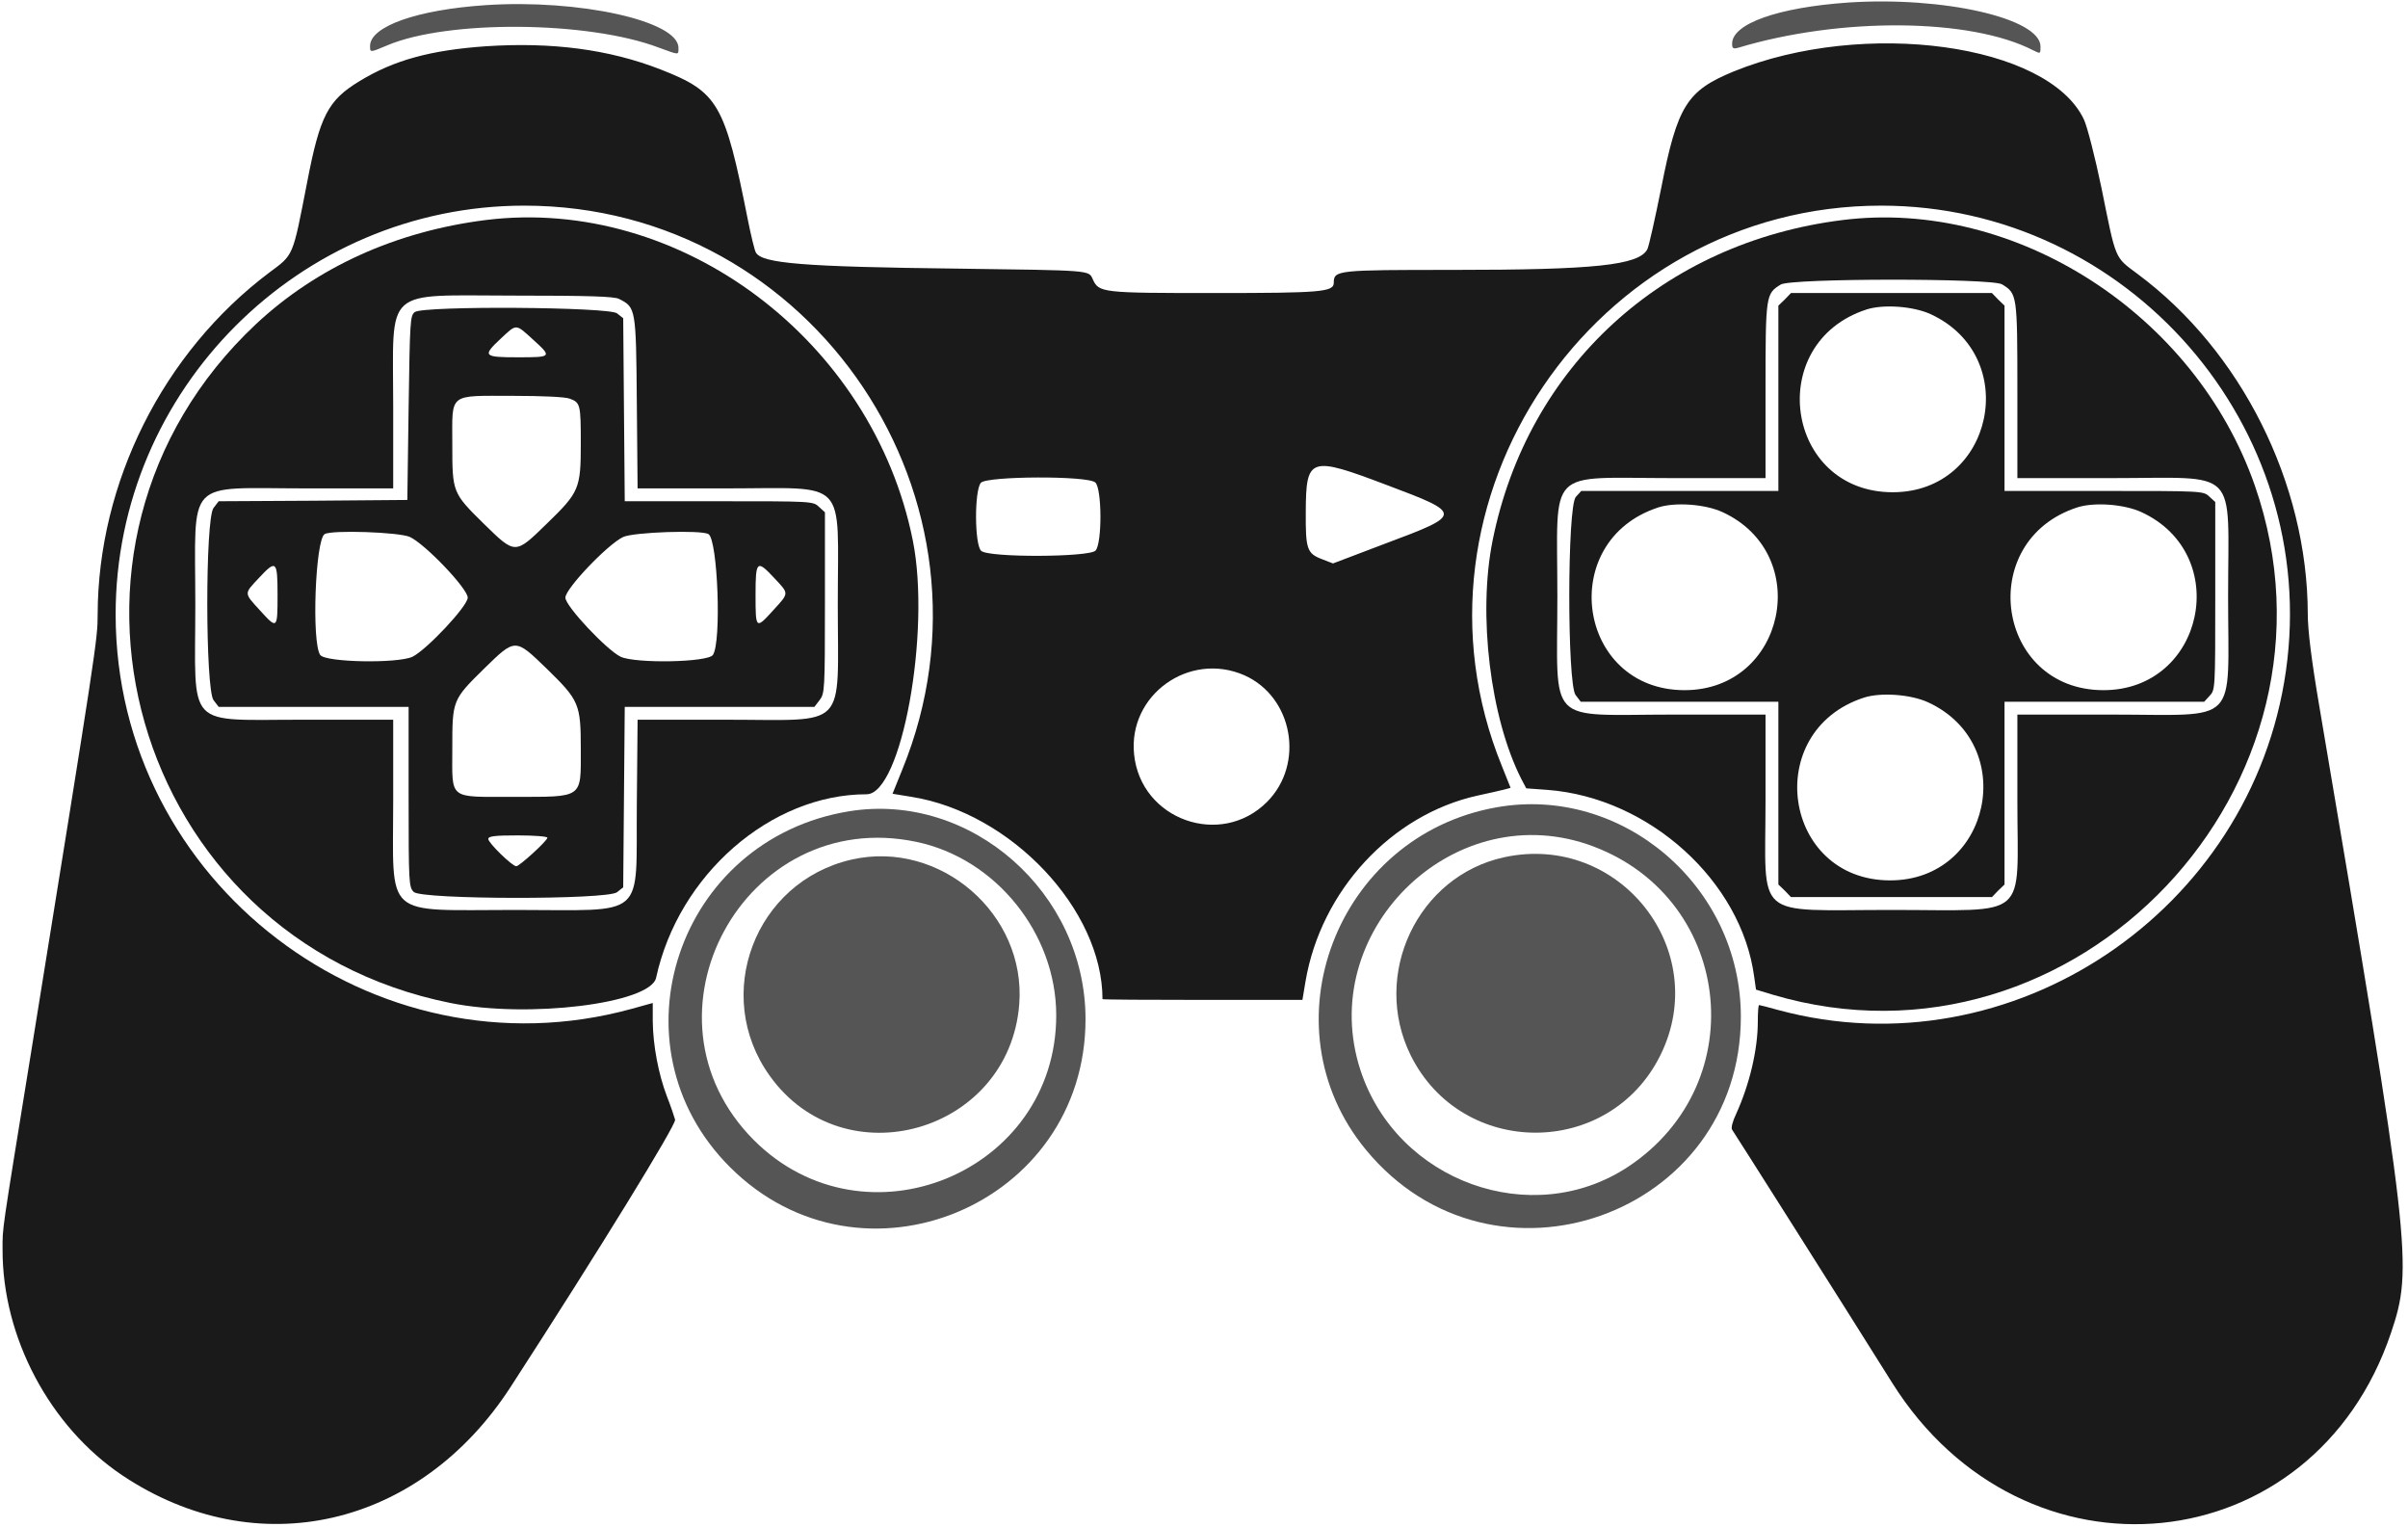
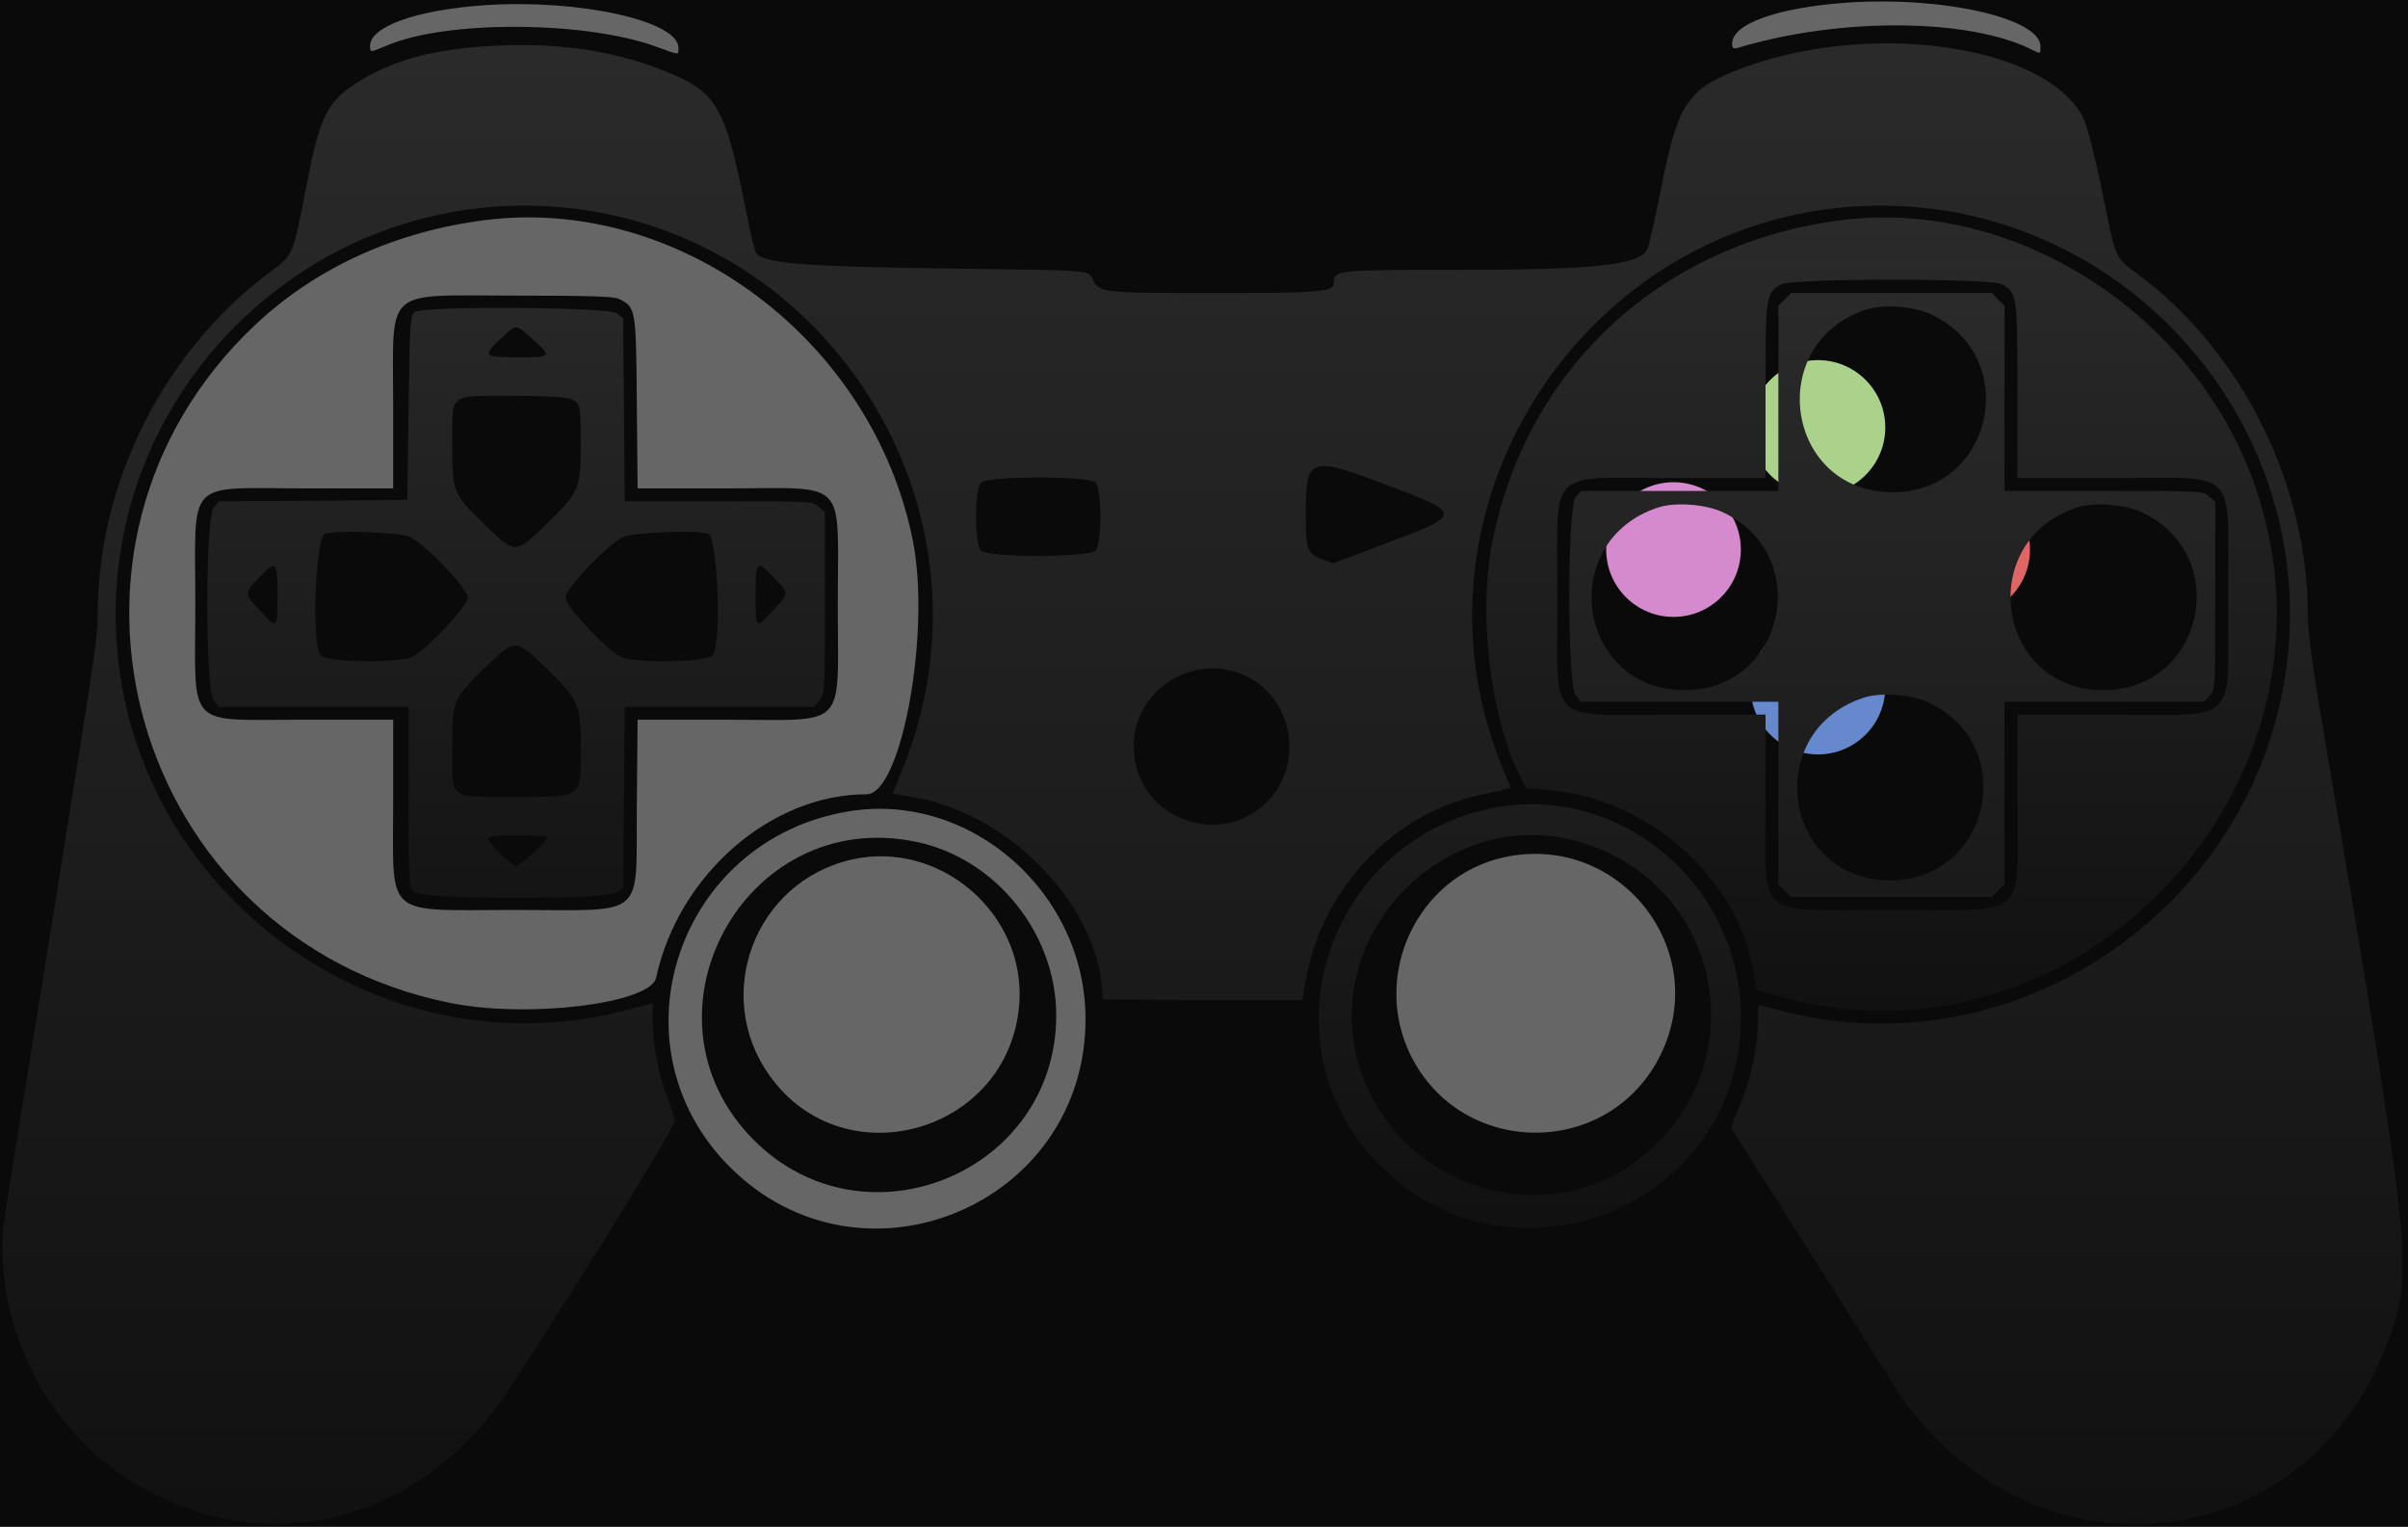
<svg xmlns="http://www.w3.org/2000/svg" width="1249.333" height="792" viewBox="0 0 937 594">
-   <path fill="#555" d="M719 1c-27.1 1.9-45 8.2-45 16 0 1.8.4 2.1 2.3 1.6 39.8-12 90.5-11.6 114.9 1C794 21 794 21 794 18.1c0-11-37.9-19.6-75-17.1M189 2c-26.9 1.8-45 8.3-45 15.9 0 2.6-.1 2.6 6.8-.3 23.5-9.9 78-9.5 105.5.9 8.2 3 7.7 3 7.7.1 0-10.5-38.8-19-75-16.6" />
-   <path fill="#1a1a1a" d="M189 18c-21.4 1.5-35.7 5.4-49 13.5C127.6 39 124.5 45 119.5 71c-5.7 29.2-5.1 27.9-14.8 35.1-41.2 31-66.6 81.6-66.7 133 0 9.7-.4 12.2-26 170.9C.4 481.6 1 477.2 1 486.1c-.1 34.2 18.4 68.9 46.5 87.8 52.3 35 115.8 20.5 151.3-34.5 34.9-53.9 64.3-101.8 63.9-103.8-.3-1.1-1.7-5.3-3.2-9.1-3.3-8.7-5.4-19.8-5.5-29.2v-7.1l-8.3 2.3C145.5 420 45 343.3 45 239c0-87.4 71.6-159 159-159 112.6 0 189.7 115 147.1 219.4l-3.8 9.4 7.4 1.2c38.8 6.2 74.3 43.9 74.3 78.7 0 .2 17.5.3 38.9.3h38.9l1.2-7.2c6-35.3 33.4-64.9 67-72.3 4.1-.9 8.7-1.9 10.2-2.3l2.6-.7-3.4-8.5C542.4 194.8 620.1 80 732 80c96.1 0 171 86.1 157.5 181-13.3 93.7-106.9 156.3-197.3 132-4-1.1-7.4-2-7.7-2s-.5 2.9-.5 6.4c0 10.9-3.2 24.5-8.5 36.1-1.3 2.7-2 5.4-1.5 6 .6.8 42.7 67.2 62.3 98.5 51.2 81.5 163.9 70.2 194.1-19.5 8.6-25.5 7.8-32.9-27.9-243.7-3.1-18.2-4.5-29.7-4.5-36-.1-50.8-25.9-102.3-66.2-132.2-9.1-6.8-8.3-5-14.1-33.6-2.5-12-5.5-23.7-6.8-26.5C797 17 725.3 7.2 674.6 27.8c-18.2 7.5-21.9 13.3-28.2 45.4-2.4 11.9-4.8 22.7-5.4 23.8-3.3 6.2-20.6 8-75.7 8-45 0-46.3.1-46.3 5 0 3.6-5 4-46.5 4-43.9 0-44.9-.1-47.3-5.4-1.6-3.5-.2-3.4-52.7-4.1-59.7-.7-76.1-2-78.4-6.3-.5-.9-1.9-6.7-3.1-12.7-9-45.3-11.5-49.7-34-58.5-20-7.8-42.3-10.7-68-9m350.9 170.8c29.3 11 29.3 11.4-.4 22.5l-20.8 7.9-4.4-1.7c-5.7-2.2-6.3-3.9-6.2-18.3.1-21.5 1.5-21.9 31.8-10.4m-113.7-1.1c2.6 2.3 2.7 23.6.1 26.5-2.4 2.6-41.6 2.8-44.5.1-2.6-2.3-2.7-23.6-.1-26.5 2.4-2.6 41.6-2.8 44.5-.1m58 75c18.9 8.4 23.6 34.5 8.8 49.3-18 18-49.1 6.9-51.7-18.5-2.4-23.1 21.4-40.2 42.9-30.8" />
-   <path fill="#1a1a1a" d="M189 85.6c-34.9 4.4-65.6 18.3-89.3 40.4-92.3 86.5-48.6 239.3 75.6 264.2 30.2 6.1 77.8.2 80-9.8 8.7-40.1 44.6-71.4 81.9-71.4 13.6 0 25.1-63.2 18-98.7C339.6 132.4 264.7 76.2 189 85.6m51.9 30.7c6.5 3.3 6.6 3.5 6.9 40.3l.3 33.4h34.5c48 0 43.4-4.7 43.4 45 0 49.6 4.5 45-43.4 45h-34.5l-.3 32.9c-.4 45.3 4.5 41.1-47.3 41.1-51.9 0-47.5 4-47.5-42.5V280h-34.2c-47.3-.1-42.8 4.6-42.8-44.8 0-49.9-4.5-45.2 43-45.2h34v-32c0-47.1-4.5-43 47.5-43 28.2 0 38.6.3 40.4 1.3" />
-   <path fill="#1a1a1a" d="M161.4 121.4c-1.8 1.4-1.9 3.3-2.4 37.3l-.5 35.8-36.7.3-36.7.2-2 2.6c-3.3 4.1-3.2 70.7 0 74.8l2 2.6H159v35c0 33.7.1 35.1 2 37 3 3 75.4 3.1 79.1.1l2.4-1.9.3-35.1.3-35.1h73.8l2-2.6c2-2.6 2.1-3.8 2.1-37.9v-35.2l-2.3-2.1c-2.3-2.2-2.7-2.2-39-2.2h-36.6l-.3-35.6-.3-35.6-2.4-1.9c-3.1-2.5-75.2-3-78.7-.5m46 10.7c7.5 6.8 7.4 6.9-5.9 6.9-13.5 0-13.9-.5-6.5-7.4 6.1-5.7 5.6-5.7 12.4.5m14.3 23c4.1 1.5 4.3 2.2 4.3 17.4 0 17.6-.6 19-13.2 31.2-12.4 12.1-12.2 12.1-24.4.2-12.4-12.2-12.4-12.3-12.4-31.2 0-20.1-1.8-18.7 23.7-18.7 11.1 0 20.3.4 22 1.1m-62.2 53.8c6 2.8 22.5 20.1 22.5 23.6 0 3.3-16 20.3-21.5 23-5.8 2.7-33.9 2.2-35.9-.7-3.4-4.9-1.9-44.7 1.7-47 2.7-1.7 29-.8 33.2 1.1m116.2-1.1c3.6 2.3 5.1 42.1 1.7 47-2 2.9-30.1 3.4-35.9.7-5.5-2.7-21.5-19.7-21.5-23 0-3.5 16.5-20.8 22.5-23.6 4.2-1.9 30.5-2.8 33.2-1.1M108 231.5c0 13.3-.1 13.4-6.9 5.9-6.2-6.8-6.2-6.3-.5-12.4 6.9-7.4 7.4-7 7.4 6.5m193.4-6.5c5.7 6.1 5.7 5.6-.5 12.4-6.8 7.5-6.9 7.4-6.9-5.9 0-13.5.5-13.9 7.4-6.5m-88.6 35.2c12.6 12.3 13.2 13.7 13.2 31.3 0 19.3 1.2 18.5-26.3 18.5-25.5 0-23.7 1.4-23.7-18.7 0-18.9 0-19 12.4-31.2 12.2-11.9 12-11.9 24.4.1m.2 65.7c0 1.2-10.9 11.1-12.1 11.1-1.6 0-10.9-9.1-10.9-10.6 0-1.1 2.5-1.4 11.5-1.4 6.3 0 11.5.4 11.5.9M717 85.6c-69.9 8.7-122.6 57-136.2 124.7-5.8 28.8-.9 69 11.2 92.8l1.9 3.6 8.3.6c39.5 3 75.5 35.5 80.4 72.8l.7 4.9 6.6 2c117.7 34.8 228-81.7 187.5-198.1C854.2 122.3 784.3 77.2 717 85.6m62 25c5.9 3.6 6 4 6 41.3V186h36.5c50.5 0 45.5-5 45.5 46s5 46-45.5 46H785v33.6c0 46.9 5.3 42.4-49 42.4s-49 4.5-49-42.4V278h-36c-49.9 0-45 5-45-46s-4.9-46 45-46h36v-34.1c0-37.2.1-37.6 5.9-41.2 4-2.5 81.9-2.5 86.1-.1" />
-   <path fill="#1a1a1a" d="m694.5 116.5-2.5 2.4V191h-76.7l-2.1 2.3c-3.4 3.6-3.4 72.8-.1 77.1l2 2.6H692v71.1l2.5 2.4 2.4 2.5h78.2l2.4-2.5 2.5-2.4V273h77.7l2.1-2.3c2.2-2.3 2.2-2.7 2.2-38.8v-36.6l-2.3-2.1c-2.3-2.2-2.7-2.2-41-2.2H780v-72.1l-2.5-2.4-2.4-2.5h-78.2zm56.7 5.7c35.7 16.4 24.5 69.3-14.7 69.3-41.8 0-50.2-58.1-10.2-71.1 6.5-2.1 18.1-1.3 24.9 1.8m-81 77c35.7 16.4 24.5 69.3-14.7 69.3-41.8 0-50.2-58.1-10.2-71.1 6.5-2.1 18.1-1.3 24.9 1.8m163 0c35.7 16.4 24.5 69.3-14.7 69.3-41.8 0-50.2-58.1-10.2-71.1 6.5-2.1 18.1-1.3 24.9 1.8m-83 74c35.7 16.4 24.5 69.3-14.7 69.3-41.8 0-50.2-58.1-10.2-71.1 6.5-2.1 18.1-1.3 24.9 1.8" />
-   <path fill="#555" d="M582.2 314.1c-62.2 11.1-90.4 85.1-50.7 133.2 49.4 59.9 145.9 25.6 145.9-51.8 0-50.7-46.2-90.2-95.2-81.4m35.3 14.3c56.4 19.1 65.7 92.7 15.9 125.6-37.4 24.6-89.8 5.7-104-37.6-17.5-53.4 35-105.8 88.1-88" />
-   <path fill="#555" d="M585.3 333.5c-33.7 7.3-51.8 45.7-36.4 77 19.9 40.2 77.3 40.2 97.2 0 20.2-40.9-16-86.7-60.8-77M330.5 315.6c-66.9 10.8-93.8 91.1-46.5 138.4 51.2 51.2 138.4 14.9 138.4-57.5 0-49.2-44.6-88.5-91.9-80.9m26 11.9c30.9 6.4 54.5 35.6 54.5 67.5 0 61.1-74.3 91.8-117.6 48.6-48.2-48.3-3.8-130.1 63.1-116.1" />
-   <path fill="#555" d="M331.4 334.4c-37.7 8.6-54.4 52.7-31.9 84.1 28.9 40.5 93.1 22.2 97.1-27.7 2.8-35.2-30.8-64.2-65.2-56.4" />
+   <defs>
+     <linearGradient id="a" x1="0" x2="0" y1="0" y2="1">
+       <stop offset="0%" stop-color="#2a2a2a" />
+       <stop offset="100%" stop-color="#111" />
+     </linearGradient>
+   </defs>
+   <path fill="#0a0a0a" d="M0 0h937v594H0z" />
+   <circle cx="707.4" cy="166.3" r="26.2" fill="#aad28b" />
+   <circle cx="763.7" cy="213.8" r="26.2" fill="#e06666" />
+   <circle cx="707.4" cy="267.3" r="26.2" fill="#68c" />
+   <circle cx="651.2" cy="213.8" r="26.2" fill="#d68ace" />
+   <circle cx="468.5" cy="178.2" r="16.9" fill="#8a8a8a" />
+   <path fill="url(#a)" d="M189 18c-21.4 1.5-35.7 5.4-49 13.5C127.6 39 124.5 45 119.5 71c-5.7 29.2-5.1 27.9-14.8 35.1-41.2 31-66.6 81.6-66.7 133 0 9.7-.4 12.2-26 170.9C.4 481.6 1 477.2 1 486.1c-.1 34.2 18.4 68.9 46.5 87.8 52.3 35 115.8 20.5 151.3-34.5 34.9-53.9 64.3-101.8 63.9-103.8-.3-1.1-1.7-5.3-3.2-9.1-3.3-8.7-5.4-19.8-5.5-29.2v-7.1l-8.3 2.3C145.5 420 45 343.3 45 239c0-87.4 71.6-159 159-159 112.6 0 189.7 115 147.1 219.4l-3.8 9.4 7.4 1.2c38.8 6.2 74.3 43.9 74.3 78.7 0 .2 17.5.3 38.9.3h38.9l1.2-7.2c6-35.3 33.4-64.9 67-72.3 4.1-.9 8.7-1.9 10.2-2.3l2.6-.7-3.4-8.5C542.4 194.8 620.1 80 732 80c96.1 0 171 86.1 157.5 181-13.3 93.7-106.9 156.3-197.3 132-4-1.1-7.4-2-7.7-2s-.5 2.9-.5 6.4c0 10.9-3.2 24.5-8.5 36.1-1.3 2.7-2 5.4-1.5 6 .6.8 42.7 67.2 62.3 98.5 51.2 81.5 163.9 70.2 194.1-19.5 8.6-25.5 7.8-32.9-27.9-243.7-3.1-18.2-4.5-29.7-4.5-36-.1-50.8-25.9-102.3-66.2-132.2-9.1-6.8-8.3-5-14.1-33.6-2.5-12-5.5-23.7-6.8-26.5C797 17 725.3 7.2 674.6 27.8c-18.2 7.5-21.9 13.3-28.2 45.4-2.4 11.9-4.8 22.7-5.4 23.8-3.3 6.2-20.6 8-75.7 8-45 0-46.3.1-46.3 5 0 3.6-5 4-46.5 4-43.9 0-44.9-.1-47.3-5.4-1.6-3.5-.2-3.4-52.7-4.1-59.7-.7-76.1-2-78.4-6.3-.5-.9-1.9-6.7-3.1-12.7-9-45.3-11.5-49.7-34-58.5-20-7.8-42.3-10.7-68-9m350.9 170.8c29.3 11 29.3 11.4-.4 22.5l-20.8 7.9-4.4-1.7c-5.7-2.2-6.3-3.9-6.2-18.3.1-21.5 1.5-21.9 31.8-10.4m-113.7-1.1c2.6 2.3 2.7 23.6.1 26.5-2.4 2.6-41.6 2.8-44.5.1-2.6-2.3-2.7-23.6-.1-26.5 2.4-2.6 41.6-2.8 44.5-.1m58 75c18.9 8.4 23.6 34.5 8.8 49.3-18 18-49.1 6.9-51.7-18.5-2.4-23.1 21.4-40.2 42.9-30.8" />
+   <path fill="url(#a)" d="M161.4 121.4c-1.8 1.4-1.9 3.3-2.4 37.3l-.5 35.8-36.7.3-36.7.2-2 2.6c-3.3 4.1-3.2 70.7 0 74.8l2 2.6H159v35c0 33.7.1 35.1 2 37 3 3 75.4 3.1 79.1.1l2.4-1.9.3-35.1.3-35.1h73.8l2-2.6c2-2.6 2.1-3.8 2.1-37.9v-35.2l-2.3-2.1c-2.3-2.2-2.7-2.2-39-2.2h-36.6l-.3-35.6-.3-35.6-2.4-1.9c-3.1-2.5-75.2-3-78.7-.5m46 10.7c7.5 6.8 7.4 6.9-5.9 6.9-13.5 0-13.9-.5-6.5-7.4 6.1-5.7 5.6-5.7 12.4.5m14.3 23c4.1 1.5 4.3 2.2 4.3 17.4 0 17.6-.6 19-13.2 31.2-12.4 12.1-12.2 12.1-24.4.2-12.4-12.2-12.4-12.3-12.4-31.2 0-20.1-1.8-18.7 23.7-18.7 11.1 0 20.3.4 22 1.1m-62.2 53.8c6 2.8 22.5 20.1 22.5 23.6 0 3.3-16 20.3-21.5 23-5.8 2.7-33.9 2.2-35.9-.7-3.4-4.9-1.9-44.7 1.7-47 2.7-1.7 29-.8 33.2 1.1m116.2-1.1c3.6 2.3 5.1 42.1 1.7 47-2 2.9-30.1 3.4-35.9.7-5.5-2.7-21.5-19.7-21.5-23 0-3.5 16.5-20.8 22.5-23.6 4.2-1.9 30.5-2.8 33.2-1.1M108 231.5c0 13.3-.1 13.4-6.9 5.9-6.2-6.8-6.2-6.3-.5-12.4 6.9-7.4 7.4-7 7.4 6.5m193.4-6.5c5.7 6.1 5.7 5.6-.5 12.4-6.8 7.5-6.9 7.4-6.9-5.9 0-13.5.5-13.9 7.4-6.5m-88.6 35.2c12.6 12.3 13.2 13.7 13.2 31.3 0 19.3 1.2 18.5-26.3 18.5-25.5 0-23.7 1.4-23.7-18.7 0-18.9 0-19 12.4-31.2 12.2-11.9 12-11.9 24.4.1m.2 65.7c0 1.2-10.9 11.1-12.1 11.1-1.6 0-10.9-9.1-10.9-10.6 0-1.1 2.5-1.4 11.5-1.4 6.3 0 11.5.4 11.5.9M717 85.6c-69.9 8.7-122.6 57-136.2 124.7-5.8 28.8-.9 69 11.2 92.8l1.9 3.6 8.3.6c39.5 3 75.5 35.5 80.4 72.8l.7 4.9 6.6 2c117.7 34.8 228-81.7 187.5-198.1C854.2 122.3 784.3 77.2 717 85.6m62 25c5.9 3.6 6 4 6 41.3V186h36.5c50.5 0 45.5-5 45.5 46s5 46-45.5 46H785v33.6c0 46.9 5.3 42.4-49 42.4s-49 4.5-49-42.4V278h-36c-49.9 0-45 5-45-46s-4.9-46 45-46h36v-34.1c0-37.2.1-37.6 5.9-41.2 4-2.5 81.9-2.5 86.1-.1" />
+   <path fill="url(#a)" d="m694.5 116.5-2.5 2.4V191h-76.7l-2.1 2.3c-3.4 3.6-3.4 72.8-.1 77.1l2 2.6H692v71.1l2.5 2.4 2.4 2.5h78.2l2.4-2.5 2.5-2.4V273h77.7l2.1-2.3c2.2-2.3 2.2-2.7 2.2-38.8v-36.6l-2.3-2.1c-2.3-2.2-2.7-2.2-41-2.2H780v-72.1l-2.5-2.4-2.4-2.5h-78.2zm56.7 5.7c35.7 16.4 24.5 69.3-14.7 69.3-41.8 0-50.2-58.1-10.2-71.1 6.5-2.1 18.1-1.3 24.9 1.8m-81 77c35.7 16.4 24.5 69.3-14.7 69.3-41.8 0-50.2-58.1-10.2-71.1 6.5-2.1 18.1-1.3 24.9 1.8m163 0c35.7 16.4 24.5 69.3-14.7 69.3-41.8 0-50.2-58.1-10.2-71.1 6.5-2.1 18.1-1.3 24.9 1.8m-83 74c35.7 16.4 24.5 69.3-14.7 69.3-41.8 0-50.2-58.1-10.2-71.1 6.5-2.1 18.1-1.3 24.9 1.8m-168 40.9c-62.2 11.1-90.4 85.1-50.7 133.2 49.4 59.9 145.9 25.6 145.9-51.8 0-50.7-46.2-90.2-95.2-81.4m35.3 14.3c56.4 19.1 65.7 92.7 15.9 125.6-37.4 24.6-89.8 5.7-104-37.6-17.5-53.4 35-105.8 88.1-88" />
+   <path fill="#666" d="M719 1c-27.1 1.9-45 8.2-45 16 0 1.8.4 2.1 2.3 1.6 39.8-12 90.5-11.6 114.9 1C794 21 794 21 794 18.1c0-11-37.9-19.6-75-17.1M189 2c-26.9 1.8-45 8.3-45 15.9 0 2.6-.1 2.6 6.8-.3 23.5-9.9 78-9.5 105.5.9 8.2 3 7.7 3 7.7.1 0-10.5-38.8-19-75-16.6M189 85.6c-34.9 4.4-65.6 18.3-89.3 40.4-92.3 86.5-48.6 239.3 75.6 264.2 30.2 6.1 77.8.2 80-9.8 8.7-40.1 44.6-71.4 81.9-71.4 13.6 0 25.1-63.2 18-98.7C339.6 132.4 264.7 76.2 189 85.6m51.9 30.7c6.5 3.3 6.6 3.5 6.9 40.3l.3 33.4h34.5c48 0 43.4-4.7 43.4 45 0 49.6 4.5 45-43.4 45h-34.5l-.3 32.9c-.4 45.3 4.5 41.1-47.3 41.1-51.9 0-47.5 4-47.5-42.5V280h-34.2c-47.3-.1-42.8 4.6-42.8-44.8 0-49.9-4.5-45.2 43-45.2h34v-32c0-47.1-4.5-43 47.5-43 28.2 0 38.6.3 40.4 1.3" />
+   <path fill="#666" d="M585.3 333.5c-33.7 7.3-51.8 45.7-36.4 77 19.9 40.2 77.3 40.2 97.2 0 20.2-40.9-16-86.7-60.8-77m-254.8-17.9c-66.9 10.8-93.8 91.1-46.5 138.4 51.2 51.2 138.4 14.9 138.4-57.5 0-49.2-44.6-88.5-91.9-80.9m26 11.9c30.9 6.4 54.5 35.6 54.5 67.5 0 61.1-74.3 91.8-117.6 48.6-48.2-48.3-3.8-130.1 63.1-116.1" />
+   <path fill="#666" d="M331.4 334.4c-37.7 8.6-54.4 52.7-31.9 84.1 28.9 40.5 93.1 22.2 97.1-27.7 2.8-35.2-30.8-64.2-65.2-56.4" />
</svg>
